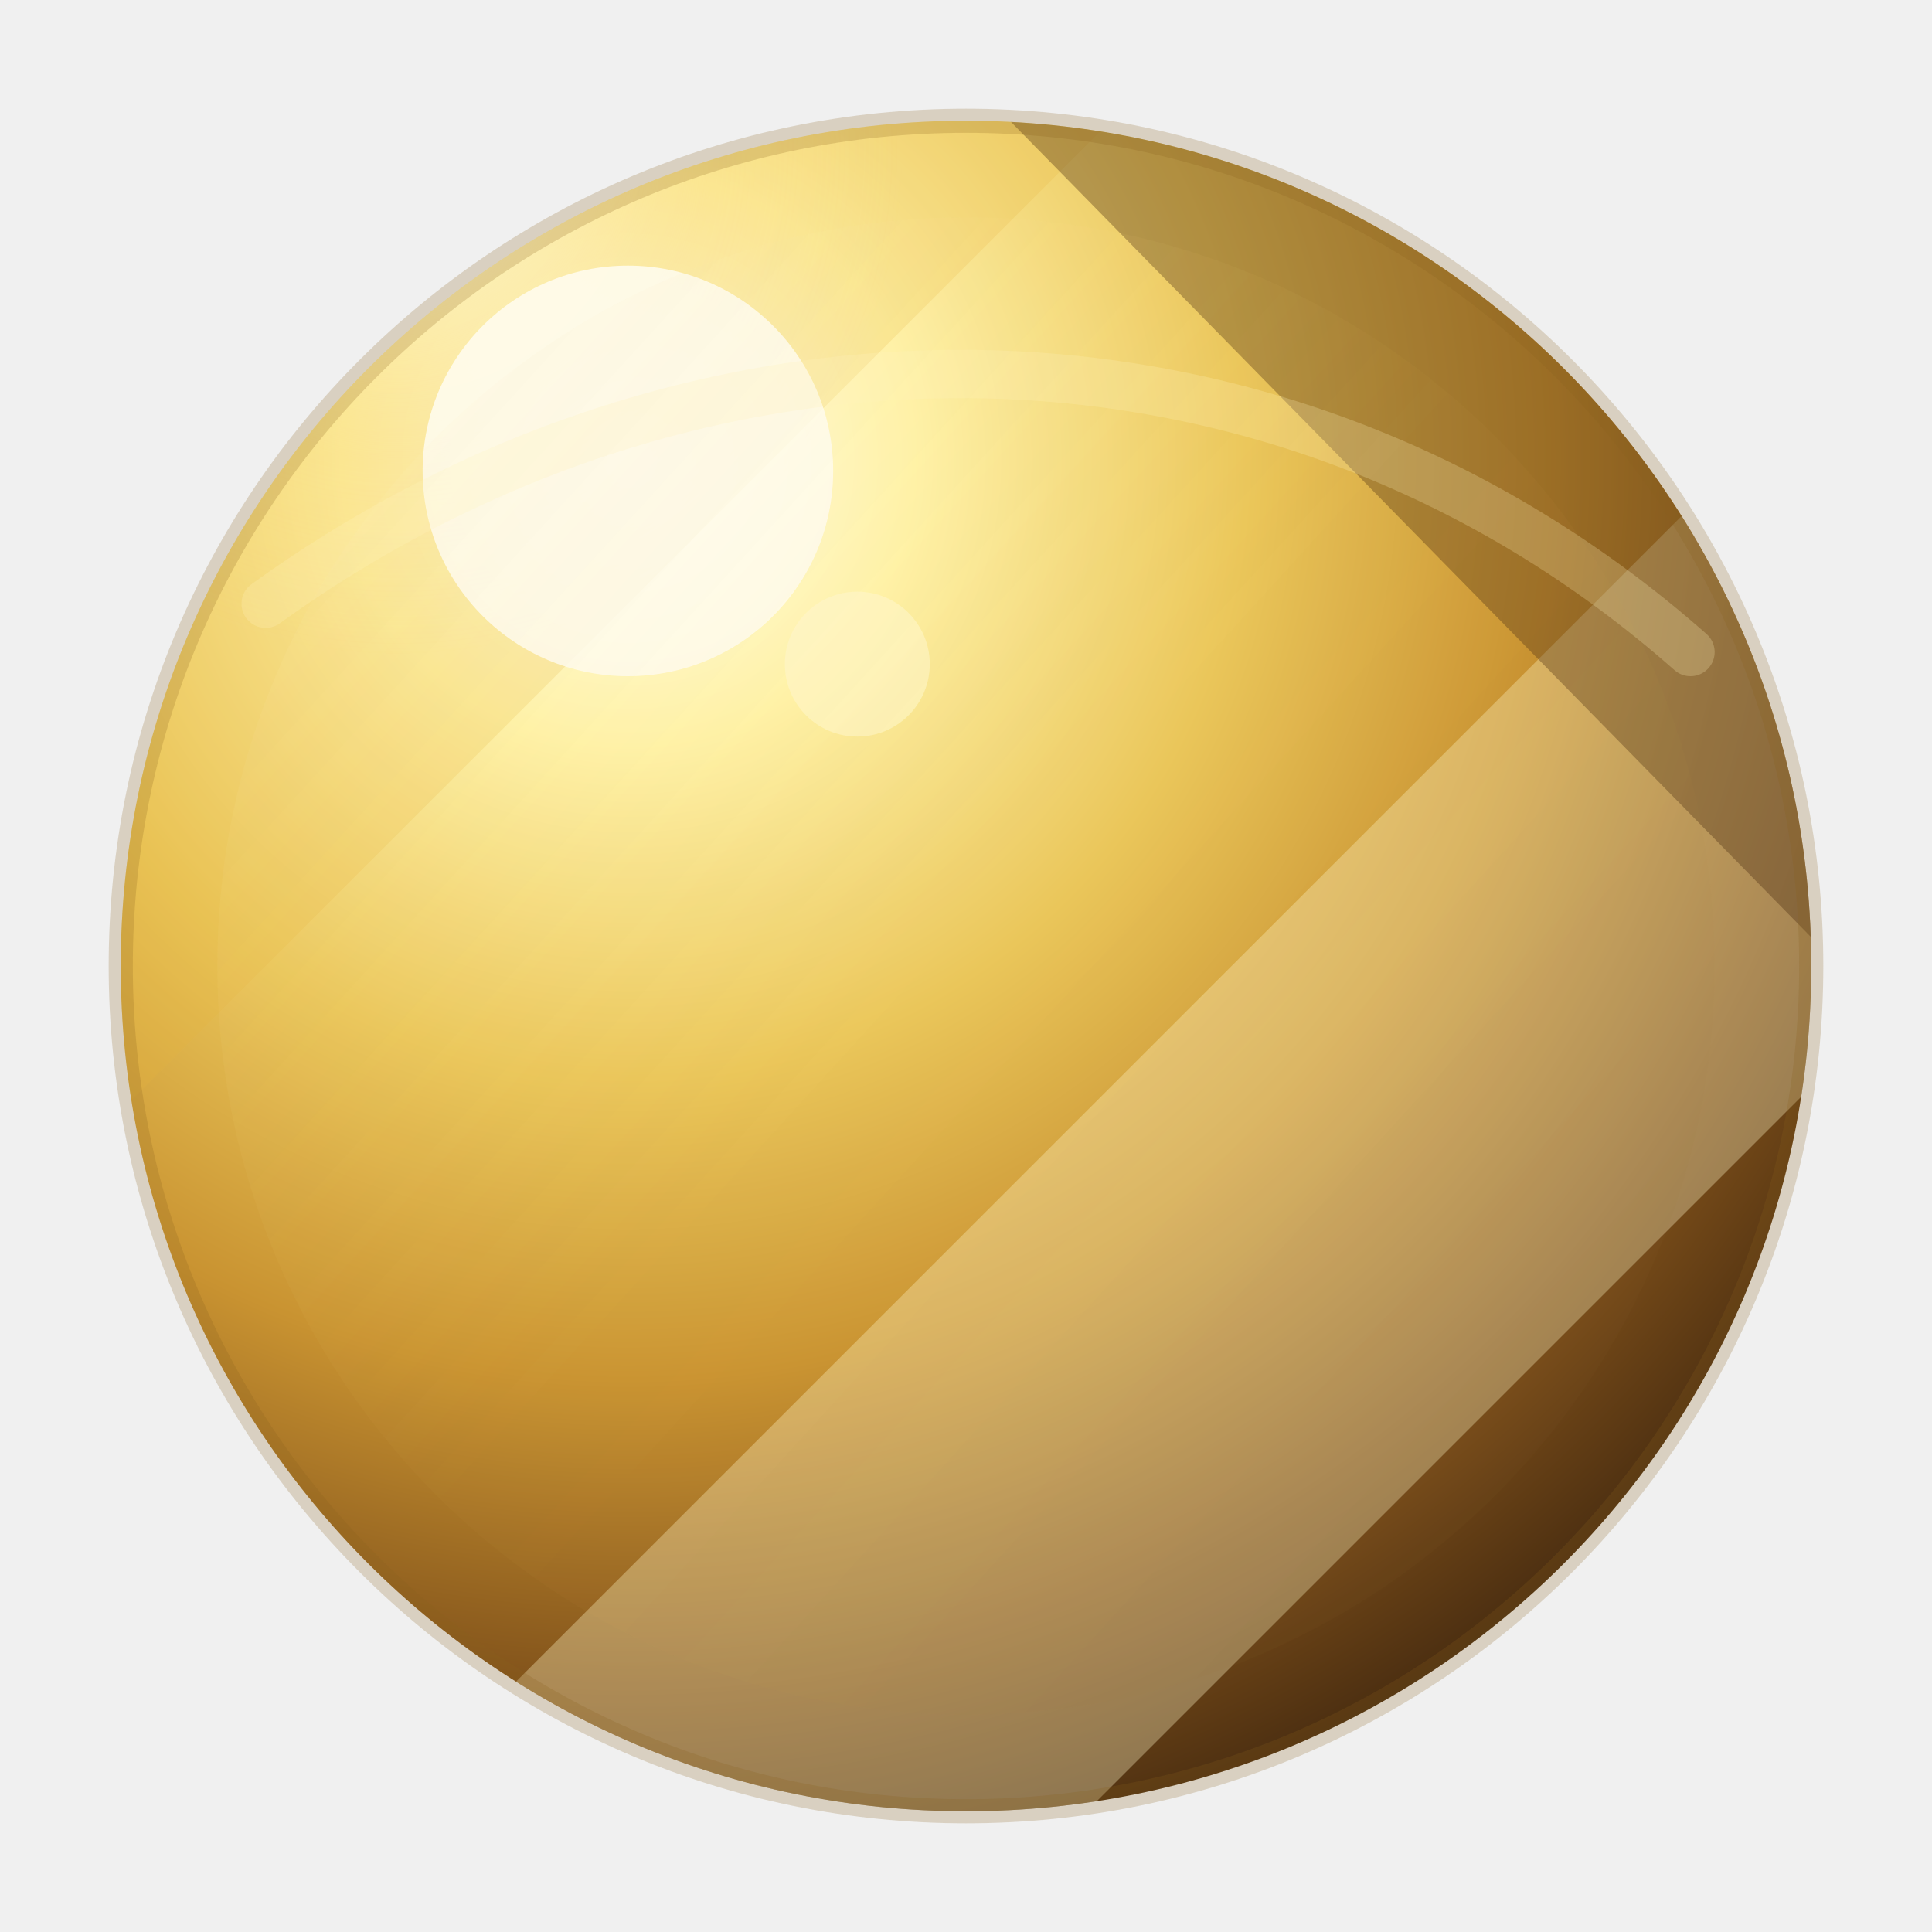
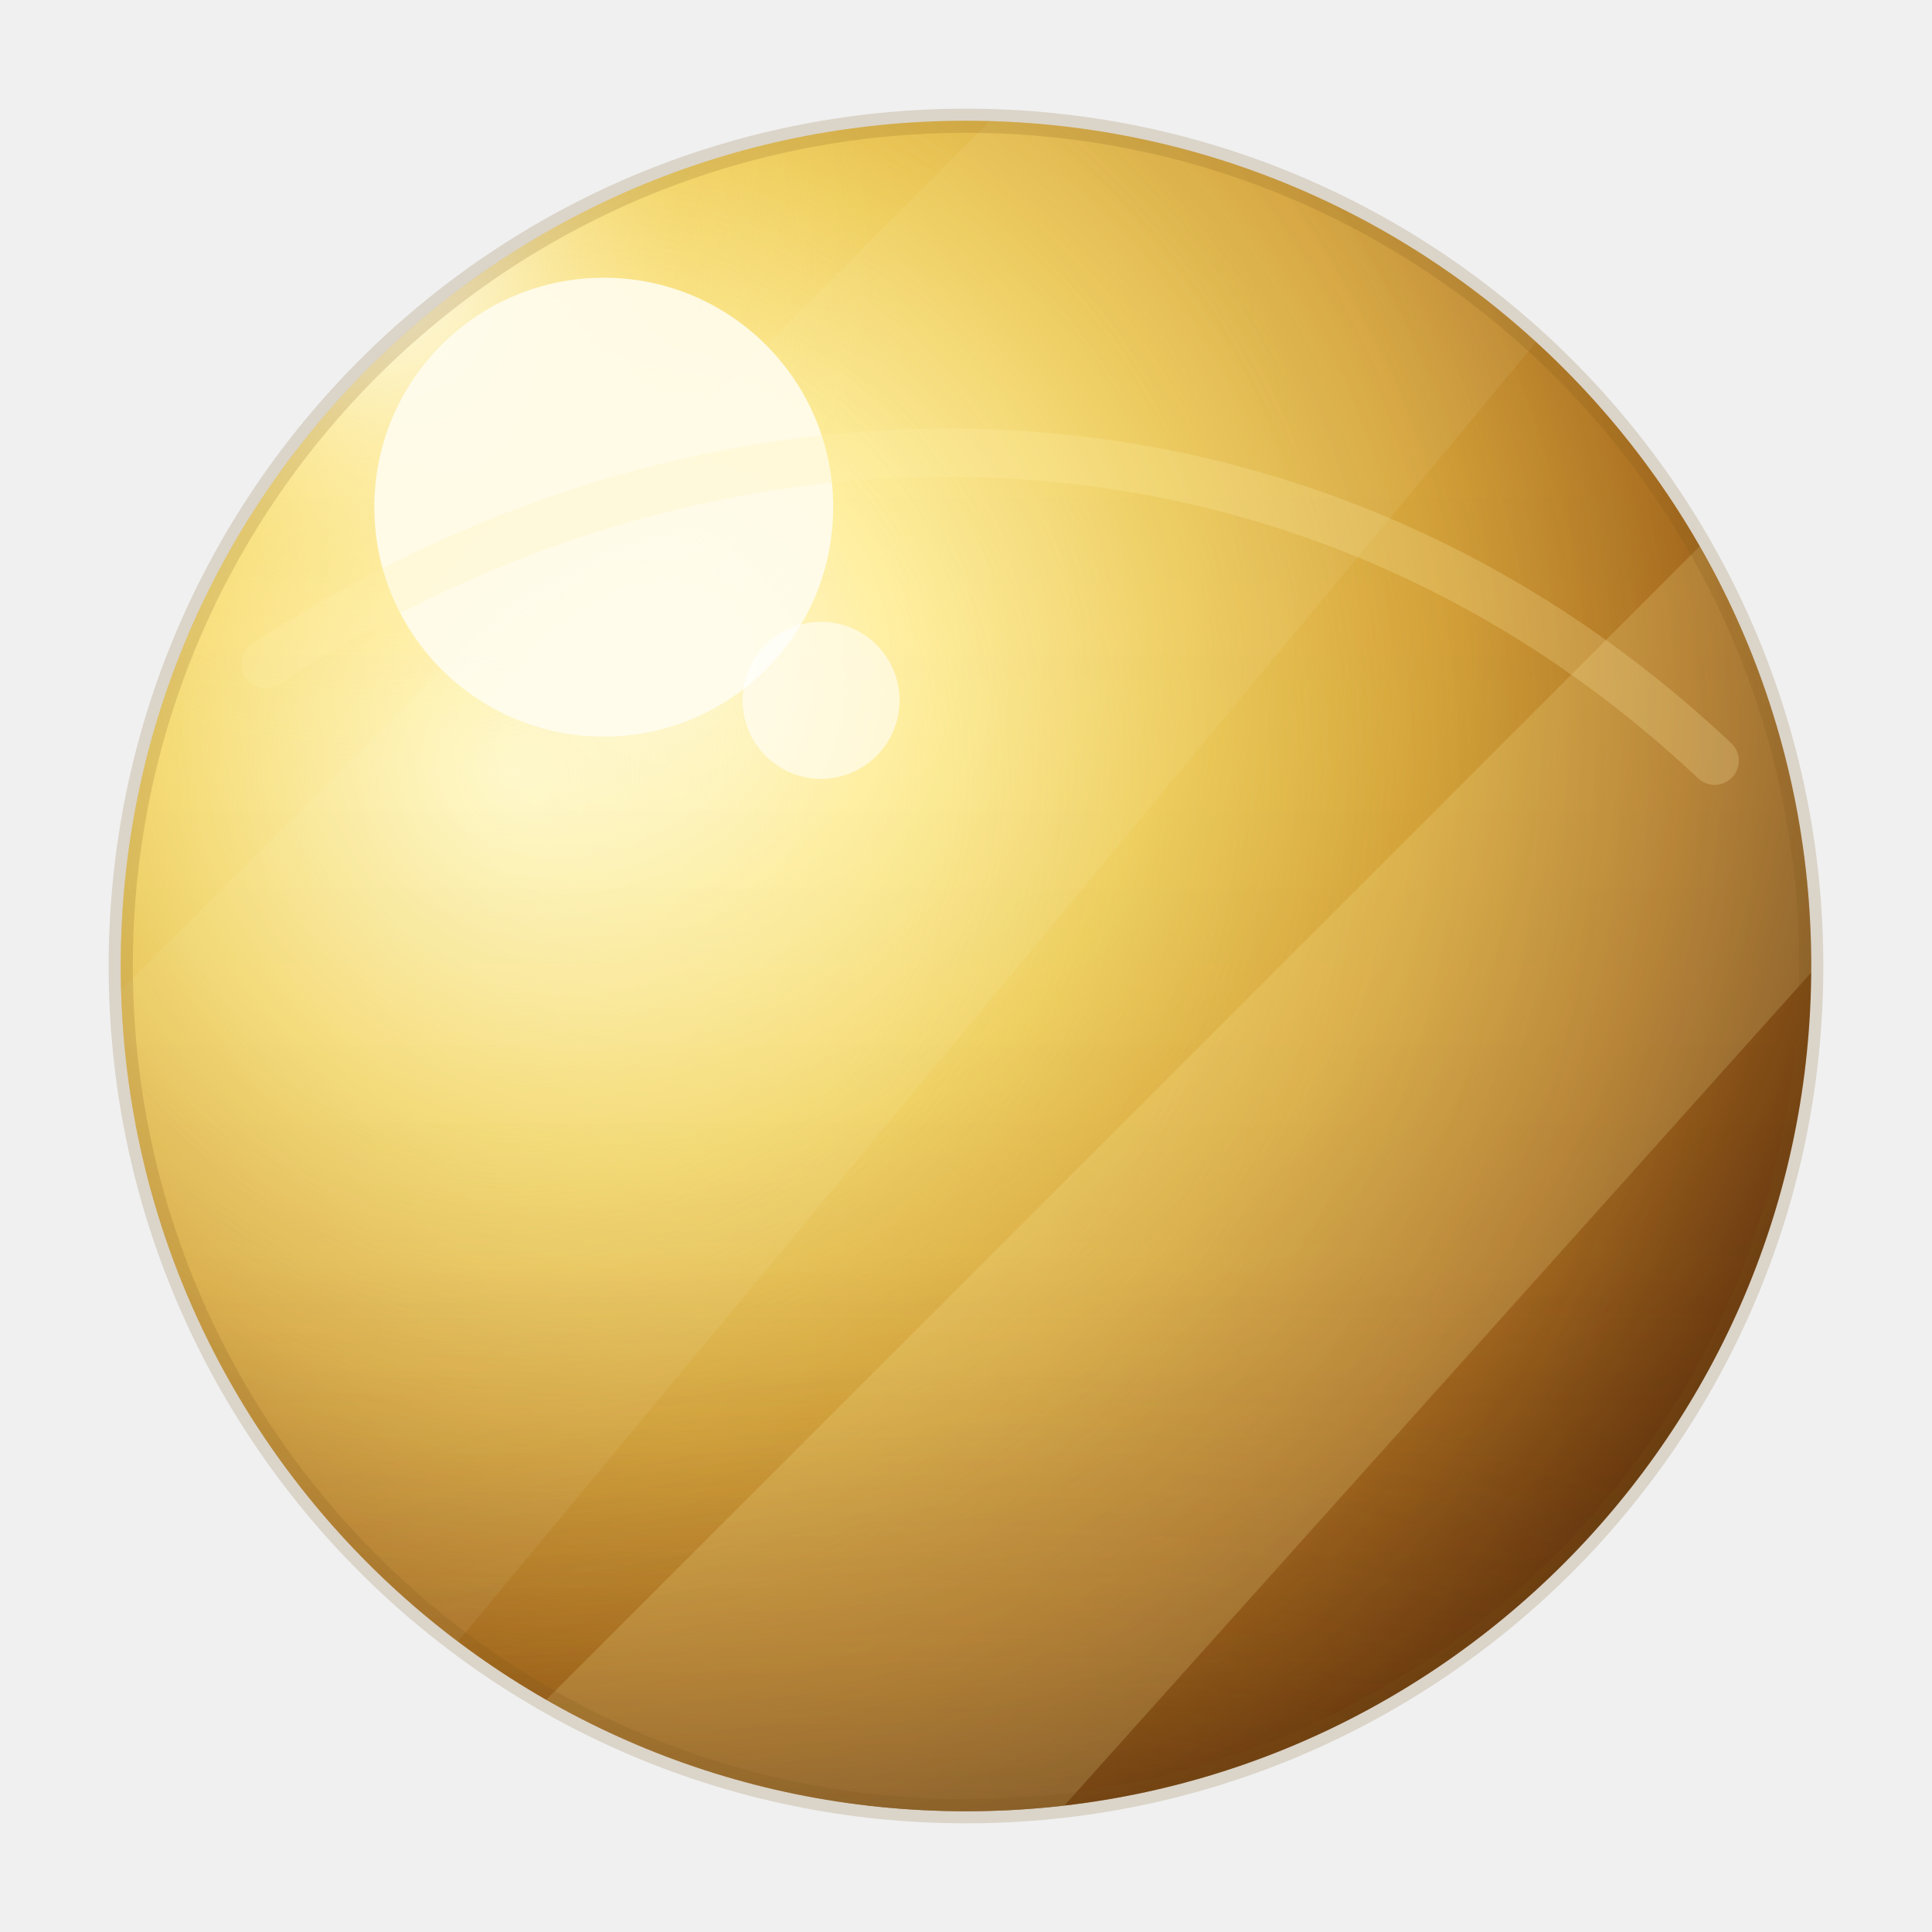
<svg xmlns="http://www.w3.org/2000/svg" viewBox="0 0 160 160">
  <defs>
-     <radialGradient id="base" cx="30%" cy="20%" r="94%">
-       <stop offset="0" stop-color="#fffef2" />
-       <stop offset="0.18" stop-color="#fff2a8" />
-       <stop offset="0.39" stop-color="#eac65a" />
-       <stop offset="0.58" stop-color="#c99331" />
-       <stop offset="0.78" stop-color="#80511a" />
-       <stop offset="1" stop-color="#2b190b" />
+     <radialGradient id="base" cx="32%" cy="32%" r="88%">
+       <stop offset="0" stop-color="#fffef4" />
+       <stop offset="0.16" stop-color="#fff1a1" />
+       <stop offset="0.34" stop-color="#efd05d" />
+       <stop offset="0.52" stop-color="#d4a33a" />
+       <stop offset="0.69" stop-color="#a86c20" />
+       <stop offset="0.84" stop-color="#6d3c10" />
+       <stop offset="1" stop-color="#2a1608" />
    </radialGradient>
-     <radialGradient id="flare" cx="30%" cy="22%" r="44%">
-       <stop offset="0" stop-color="#ffffff" stop-opacity=".94" />
-       <stop offset=".26" stop-color="#fff8cf" stop-opacity=".52" />
-       <stop offset=".62" stop-color="#ffe68b" stop-opacity=".16" />
-       <stop offset="1" stop-color="#ffe68b" stop-opacity="0" />
+     <radialGradient id="leftGlow" cx="24%" cy="39%" r="72%">
+       <stop offset="0" stop-color="#fff9d5" stop-opacity=".72" />
+       <stop offset=".34" stop-color="#ffe98e" stop-opacity=".34" />
+       <stop offset=".72" stop-color="#dba33b" stop-opacity=".08" />
+       <stop offset="1" stop-color="#dba33b" stop-opacity="0" />
    </radialGradient>
-     <linearGradient id="glass" x1="12" y1="18" x2="148" y2="142" gradientUnits="userSpaceOnUse">
-       <stop offset="0" stop-color="#fffbea" stop-opacity=".58" />
-       <stop offset=".48" stop-color="#f4cf63" stop-opacity=".16" />
-       <stop offset="1" stop-color="#5f3912" stop-opacity=".38" />
+     <radialGradient id="flare" cx="31%" cy="30%" r="42%">
+       <stop offset="0" stop-color="#ffffff" stop-opacity=".95" />
+       <stop offset=".24" stop-color="#fffce7" stop-opacity=".56" />
+       <stop offset=".62" stop-color="#ffe88d" stop-opacity=".16" />
+       <stop offset="1" stop-color="#ffe88d" stop-opacity="0" />
+     </radialGradient>
+     <linearGradient id="bottomShade" x1="80" y1="38" x2="80" y2="170" gradientUnits="userSpaceOnUse">
+       <stop offset="0" stop-color="#4b260a" stop-opacity="0" />
+       <stop offset=".5" stop-color="#70400f" stop-opacity=".04" />
+       <stop offset=".74" stop-color="#74410f" stop-opacity=".24" />
+       <stop offset="1" stop-color="#281307" stop-opacity=".72" />
    </linearGradient>
+     <radialGradient id="bottomBrown" cx="50%" cy="104%" r="76%">
+       <stop offset="0" stop-color="#281307" stop-opacity=".82" />
+       <stop offset=".34" stop-color="#70400f" stop-opacity=".44" />
+       <stop offset=".66" stop-color="#a66b1e" stop-opacity=".12" />
+       <stop offset="1" stop-color="#a66b1e" stop-opacity="0" />
+     </radialGradient>
    <clipPath id="clip">
      <circle cx="80" cy="80" r="70" />
    </clipPath>
  </defs>
  <circle cx="80" cy="80" r="70" fill="url(#base)" />
  <g clip-path="url(#clip)">
-     <path d="M14 168 168 14v58L72 168z" fill="#fff7c8" opacity=".34" />
-     <path d="M-10 58 58 -10h54L-10 112z" fill="#e6b33d" opacity=".2" />
-     <path d="M98 -10 170 62v36L64 -10z" fill="#4a2b10" opacity=".36" />
-     <circle cx="52" cy="39" r="48" fill="url(#flare)" />
-     <circle cx="52" cy="39" r="17" fill="#fffdf2" opacity=".84" />
-     <circle cx="71" cy="55" r="6" fill="#fff8d0" opacity=".54" />
-     <path d="M22 50c36-26 84-26 118 4" fill="none" stroke="#fff4bd" stroke-opacity=".24" stroke-width="4" stroke-linecap="round" />
-     <circle cx="80" cy="80" r="62" fill="url(#glass)" opacity=".18" />
+     <circle cx="80" cy="80" r="72" fill="url(#leftGlow)" />
+     <ellipse cx="80" cy="139" rx="82" ry="58" fill="url(#bottomBrown)" />
+     <circle cx="80" cy="80" r="72" fill="url(#bottomShade)" opacity=".62" />
+     <path d="M92 172 172 92v80z" fill="#4a260c" opacity=".14" />
+     <path d="M14 172 172 14v42L68 172z" fill="#fff2a8" opacity=".18" />
+     <path d="M-16 108 108 -16h56L8 172H-16z" fill="#fffbe2" opacity=".07" />
+     <circle cx="50" cy="42" r="50" fill="url(#flare)" />
+     <circle cx="50" cy="42" r="19" fill="#fffdf0" opacity=".88" />
+     <circle cx="68" cy="58" r="6.5" fill="#ffffff" opacity=".58" />
+     <path d="M22 55c38-25 86-24 120 8" fill="none" stroke="#fff0ad" stroke-opacity=".22" stroke-width="4" stroke-linecap="round" />
  </g>
-   <circle cx="80" cy="80" r="70" fill="none" stroke="#8a601f" stroke-opacity=".22" stroke-width="2" />
+   <circle cx="80" cy="80" r="70" fill="none" stroke="#7b5318" stroke-opacity=".18" stroke-width="2" />
</svg>
